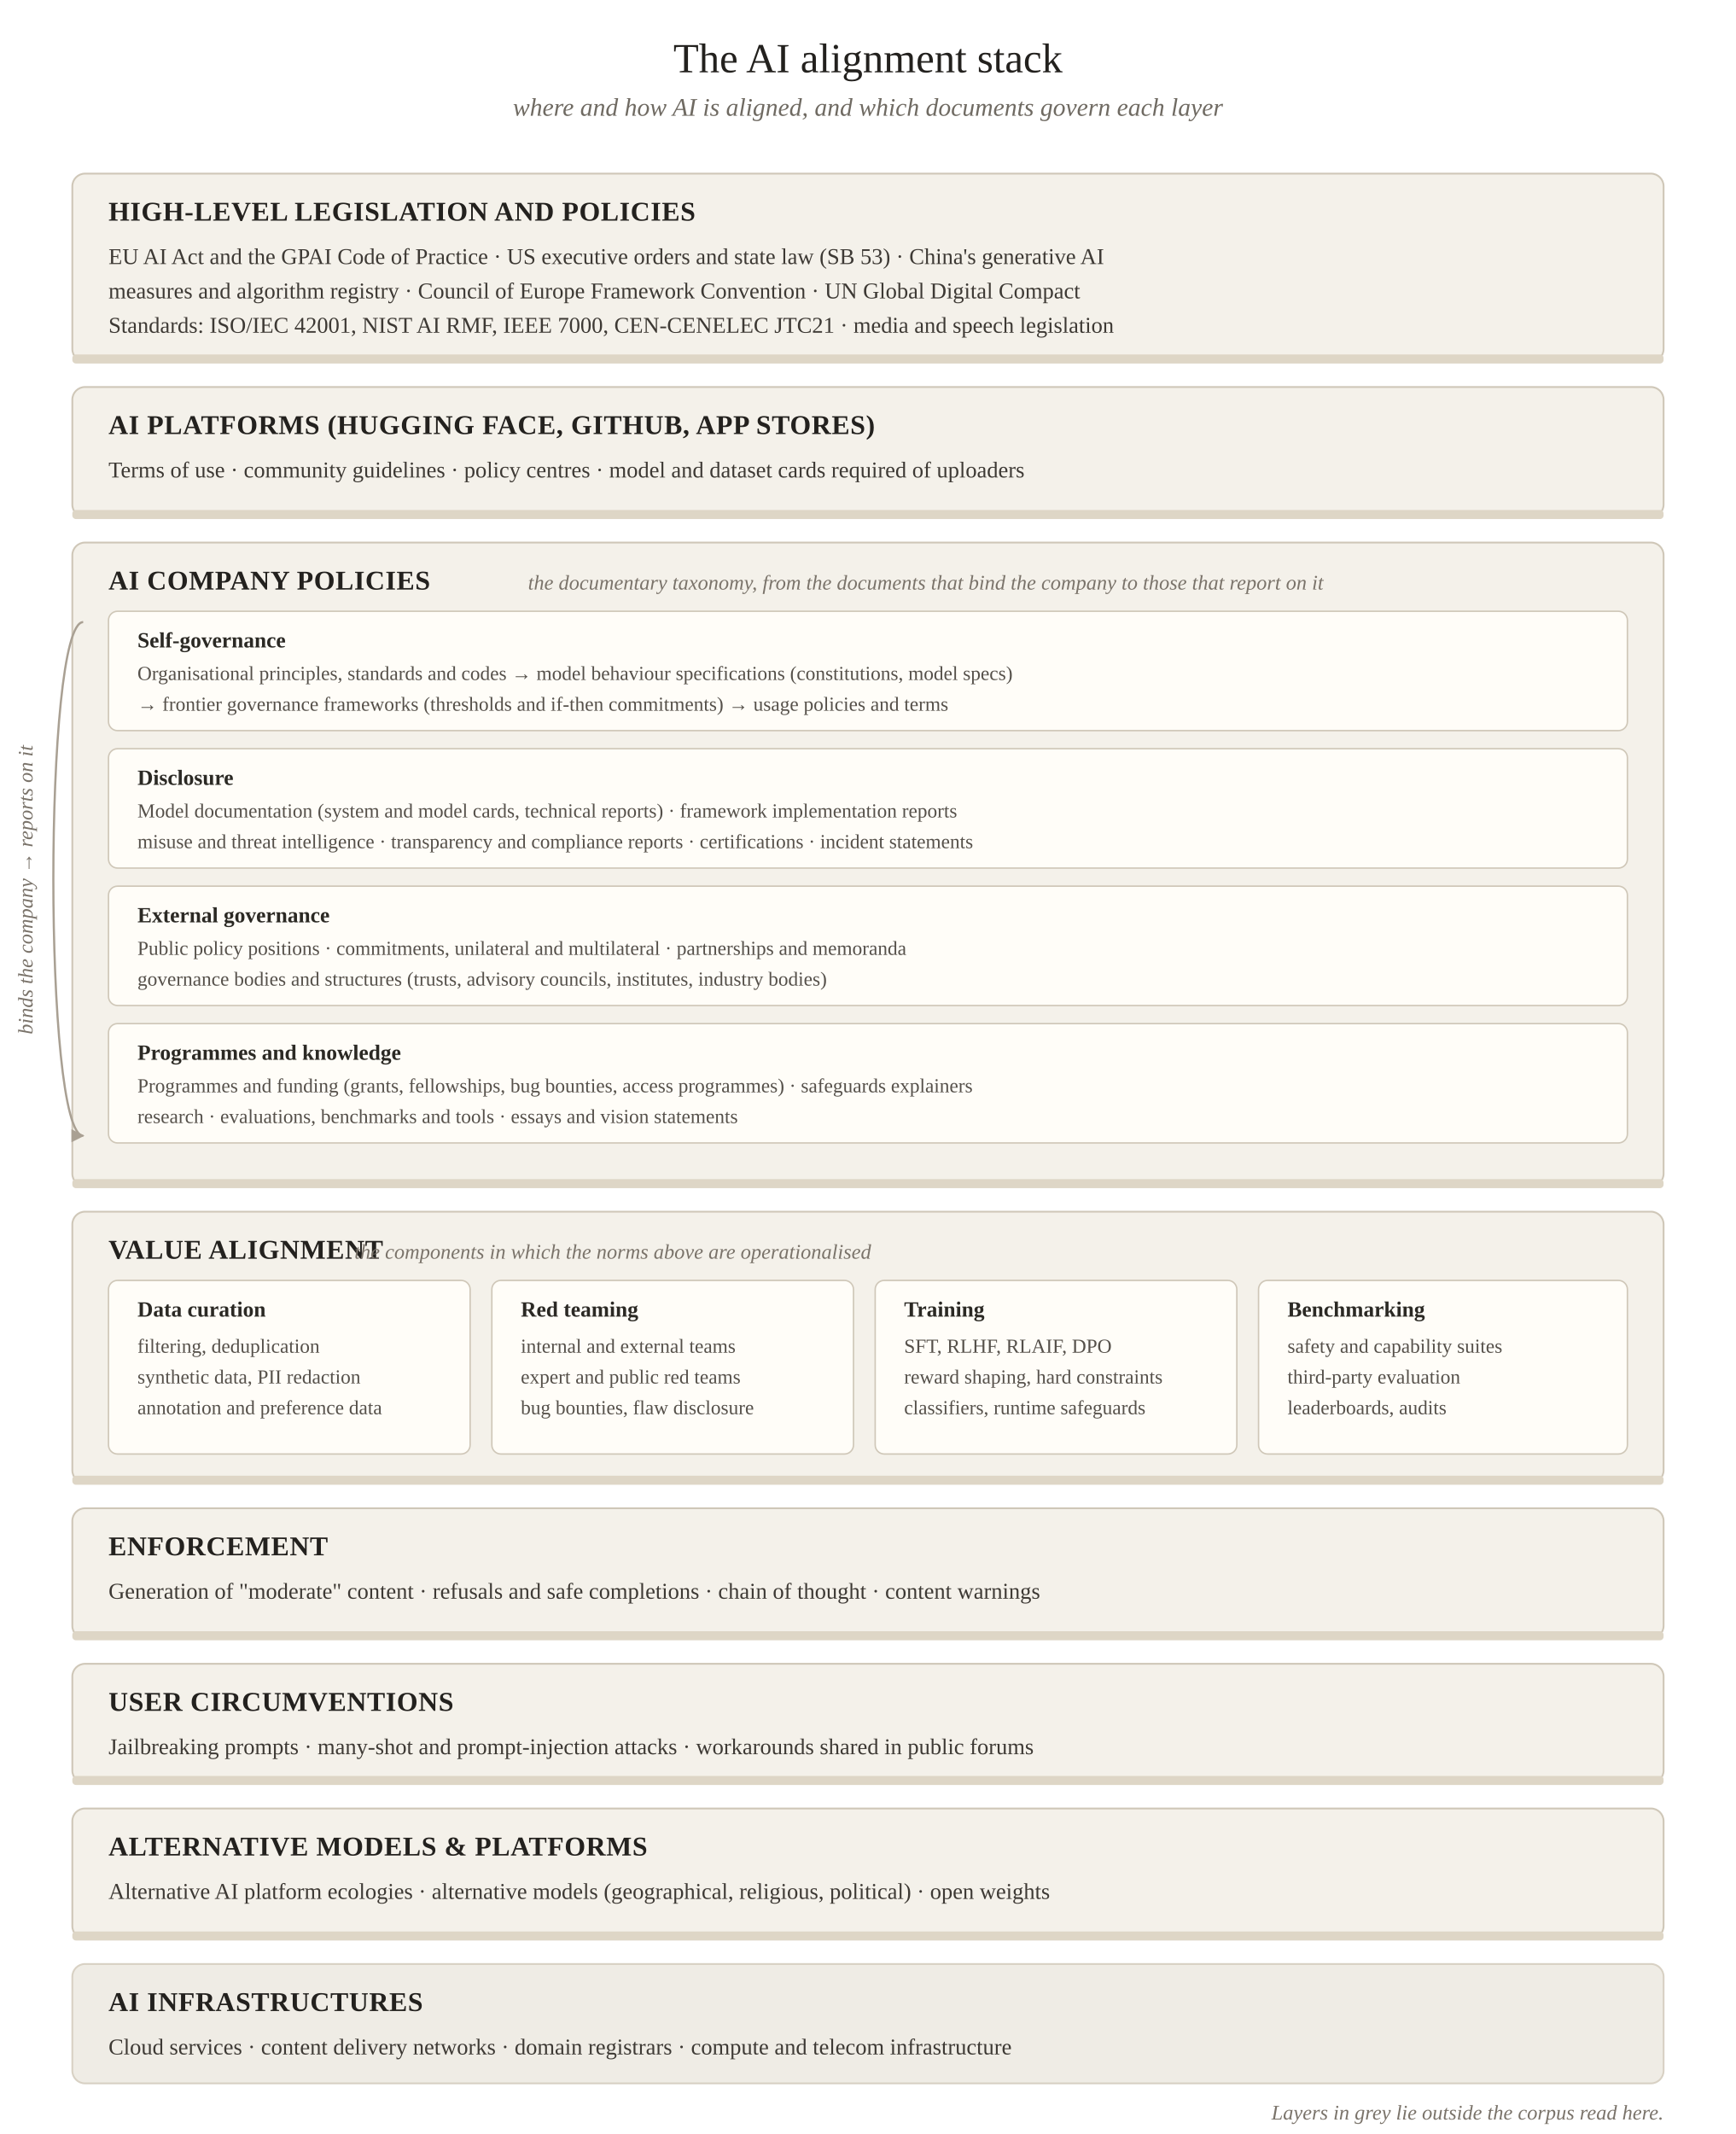
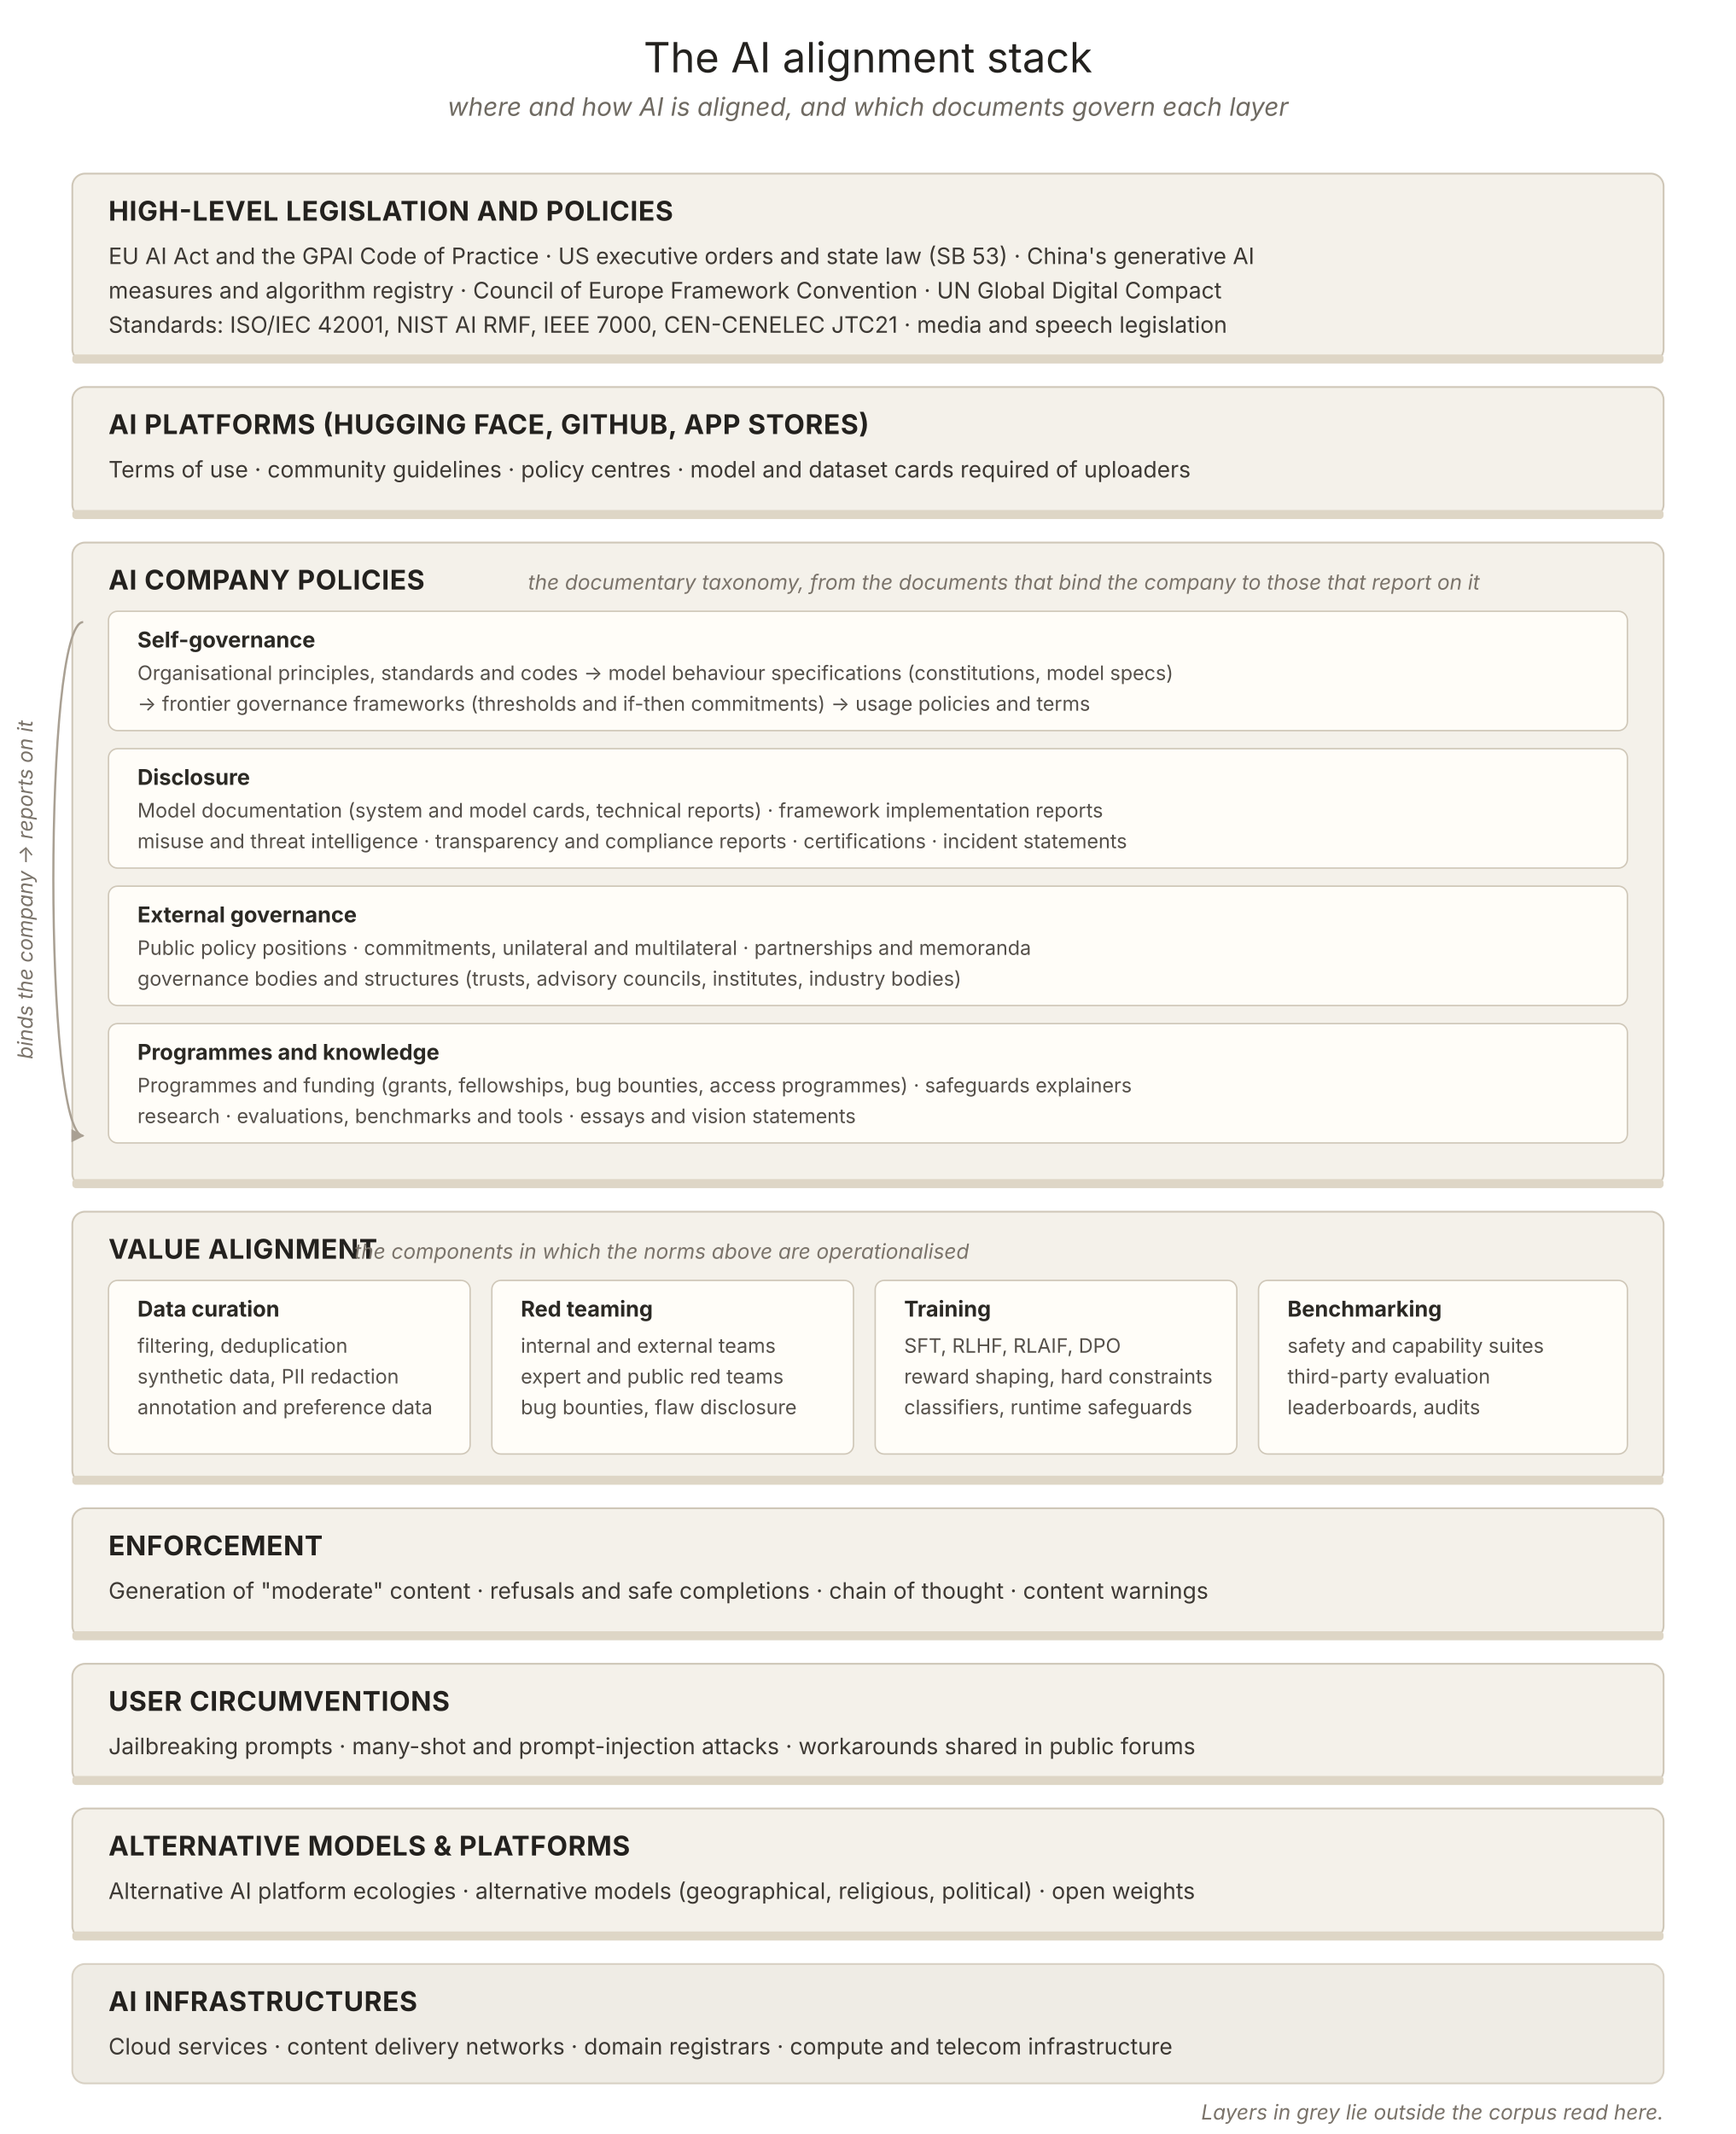
- <svg xmlns="http://www.w3.org/2000/svg" viewBox="0 0 960 1180" font-family="Georgia, 'Times New Roman', serif">
+ <svg xmlns="http://www.w3.org/2000/svg" viewBox="0 0 960 1180" font-family="Test National, -apple-system, BlinkMacSystemFont, sans-serif">
  <defs>
    <style>
      .layer { fill: #f4f1ea; stroke: #cfc7b8; stroke-width: 1; }
      .layer-dim { fill: #efece5; stroke: #d8d1c4; }
      .edge { fill: #ded6c6; }
      .lname { font-size: 15px; font-weight: bold; fill: #23211e; letter-spacing: .02em; }
      .item { font-size: 12.5px; fill: #3d3934; }
      .note { font-size: 11.5px; fill: #7a736a; font-style: italic; }
      .tier { fill: #fffdf8; stroke: #cfc7b8; stroke-width: .8; }
      .tname { font-size: 12px; font-weight: bold; fill: #2b2924; }
      .titem { font-size: 11px; fill: #55504a; }
      .arrow { stroke: #a9a093; stroke-width: 1.2; fill: none; marker-end: url(#a); }
      .title { font-size: 23px; fill: #23211e; }
      .sub { font-size: 14px; fill: #6f6a62; font-style: italic; }
    </style>
    <marker id="a" viewBox="0 0 10 10" refX="9" refY="5" markerWidth="6" markerHeight="6" orient="auto">
      <path d="M0,0 L10,5 L0,10 z" fill="#a9a093" />
    </marker>
  </defs>
  <text class="title" x="480" y="40" text-anchor="middle">The AI alignment stack</text>
  <text class="sub" x="480" y="64" text-anchor="middle">where and how AI is aligned, and which documents govern each layer</text>
  <rect class="layer" x="40" y="96" width="880" height="104" rx="7" />
  <rect class="edge" x="40" y="196" width="880" height="5" rx="2" />
  <text class="lname" x="60" y="122">HIGH-LEVEL LEGISLATION AND POLICIES</text>
  <text class="item" x="60" y="146">EU AI Act and the GPAI Code of Practice · US executive orders and state law (SB 53) · China's generative AI</text>
  <text class="item" x="60" y="165">measures and algorithm registry · Council of Europe Framework Convention · UN Global Digital Compact</text>
  <text class="item" x="60" y="184">Standards: ISO/IEC 42001, NIST AI RMF, IEEE 7000, CEN-CENELEC JTC21 · media and speech legislation</text>
  <rect class="layer" x="40" y="214" width="880" height="72" rx="7" />
  <rect class="edge" x="40" y="282" width="880" height="5" rx="2" />
  <text class="lname" x="60" y="240">AI PLATFORMS (HUGGING FACE, GITHUB, APP STORES)</text>
  <text class="item" x="60" y="264">Terms of use · community guidelines · policy centres · model and dataset cards required of uploaders</text>
  <rect class="layer" x="40" y="300" width="880" height="356" rx="7" />
  <rect class="edge" x="40" y="652" width="880" height="5" rx="2" />
  <text class="lname" x="60" y="326">AI COMPANY POLICIES</text>
  <text class="note" x="292" y="326">the documentary taxonomy, from the documents that bind the company to those that report on it</text>
  <rect class="tier" x="60" y="338" width="840" height="66" rx="5" />
  <text class="tname" x="76" y="358">Self-governance</text>
  <text class="titem" x="76" y="376">Organisational principles, standards and codes → model behaviour specifications (constitutions, model specs)</text>
  <text class="titem" x="76" y="393">→ frontier governance frameworks (thresholds and if-then commitments) → usage policies and terms</text>
  <rect class="tier" x="60" y="414" width="840" height="66" rx="5" />
  <text class="tname" x="76" y="434">Disclosure</text>
  <text class="titem" x="76" y="452">Model documentation (system and model cards, technical reports) · framework implementation reports</text>
  <text class="titem" x="76" y="469">misuse and threat intelligence · transparency and compliance reports · certifications · incident statements</text>
  <rect class="tier" x="60" y="490" width="840" height="66" rx="5" />
  <text class="tname" x="76" y="510">External governance</text>
  <text class="titem" x="76" y="528">Public policy positions · commitments, unilateral and multilateral · partnerships and memoranda</text>
  <text class="titem" x="76" y="545">governance bodies and structures (trusts, advisory councils, institutes, industry bodies)</text>
  <rect class="tier" x="60" y="566" width="840" height="66" rx="5" />
  <text class="tname" x="76" y="586">Programmes and knowledge</text>
  <text class="titem" x="76" y="604">Programmes and funding (grants, fellowships, bug bounties, access programmes) · safeguards explainers</text>
  <text class="titem" x="76" y="621">research · evaluations, benchmarks and tools · essays and vision statements</text>
  <path class="arrow" d="M46,344 C24,344 24,628 46,628" />
  <text class="note" x="18" y="492" transform="rotate(-90 18 492)" text-anchor="middle">binds the company → reports on it</text>
  <rect class="layer" x="40" y="670" width="880" height="150" rx="7" />
  <rect class="edge" x="40" y="816" width="880" height="5" rx="2" />
  <text class="lname" x="60" y="696">VALUE ALIGNMENT</text>
  <text class="note" x="196" y="696">the components in which the norms above are operationalised</text>
  <rect class="tier" x="60" y="708" width="200" height="96" rx="5" />
  <text class="tname" x="76" y="728">Data curation</text>
  <text class="titem" x="76" y="748">filtering, deduplication</text>
  <text class="titem" x="76" y="765">synthetic data, PII redaction</text>
  <text class="titem" x="76" y="782">annotation and preference data</text>
  <rect class="tier" x="272" y="708" width="200" height="96" rx="5" />
  <text class="tname" x="288" y="728">Red teaming</text>
  <text class="titem" x="288" y="748">internal and external teams</text>
  <text class="titem" x="288" y="765">expert and public red teams</text>
  <text class="titem" x="288" y="782">bug bounties, flaw disclosure</text>
  <rect class="tier" x="484" y="708" width="200" height="96" rx="5" />
  <text class="tname" x="500" y="728">Training</text>
  <text class="titem" x="500" y="748">SFT, RLHF, RLAIF, DPO</text>
  <text class="titem" x="500" y="765">reward shaping, hard constraints</text>
  <text class="titem" x="500" y="782">classifiers, runtime safeguards</text>
  <rect class="tier" x="696" y="708" width="204" height="96" rx="5" />
  <text class="tname" x="712" y="728">Benchmarking</text>
  <text class="titem" x="712" y="748">safety and capability suites</text>
  <text class="titem" x="712" y="765">third-party evaluation</text>
  <text class="titem" x="712" y="782">leaderboards, audits</text>
  <rect class="layer" x="40" y="834" width="880" height="72" rx="7" />
  <rect class="edge" x="40" y="902" width="880" height="5" rx="2" />
  <text class="lname" x="60" y="860">ENFORCEMENT</text>
  <text class="item" x="60" y="884">Generation of "moderate" content · refusals and safe completions · chain of thought · content warnings</text>
  <rect class="layer" x="40" y="920" width="880" height="66" rx="7" />
  <rect class="edge" x="40" y="982" width="880" height="5" rx="2" />
  <text class="lname" x="60" y="946">USER CIRCUMVENTIONS</text>
  <text class="item" x="60" y="970">Jailbreaking prompts · many-shot and prompt-injection attacks · workarounds shared in public forums</text>
  <rect class="layer" x="40" y="1000" width="880" height="72" rx="7" />
  <rect class="edge" x="40" y="1068" width="880" height="5" rx="2" />
  <text class="lname" x="60" y="1026">ALTERNATIVE MODELS &amp; PLATFORMS</text>
  <text class="item" x="60" y="1050">Alternative AI platform ecologies · alternative models (geographical, religious, political) · open weights</text>
  <rect class="layer layer-dim" x="40" y="1086" width="880" height="66" rx="7" />
  <text class="lname" x="60" y="1112" fill="#8a8377">AI INFRASTRUCTURES</text>
  <text class="item" x="60" y="1136" fill="#8a8377">Cloud services · content delivery networks · domain registrars · compute and telecom infrastructure</text>
  <text class="note" x="920" y="1172" text-anchor="end">Layers in grey lie outside the corpus read here.</text>
</svg>
